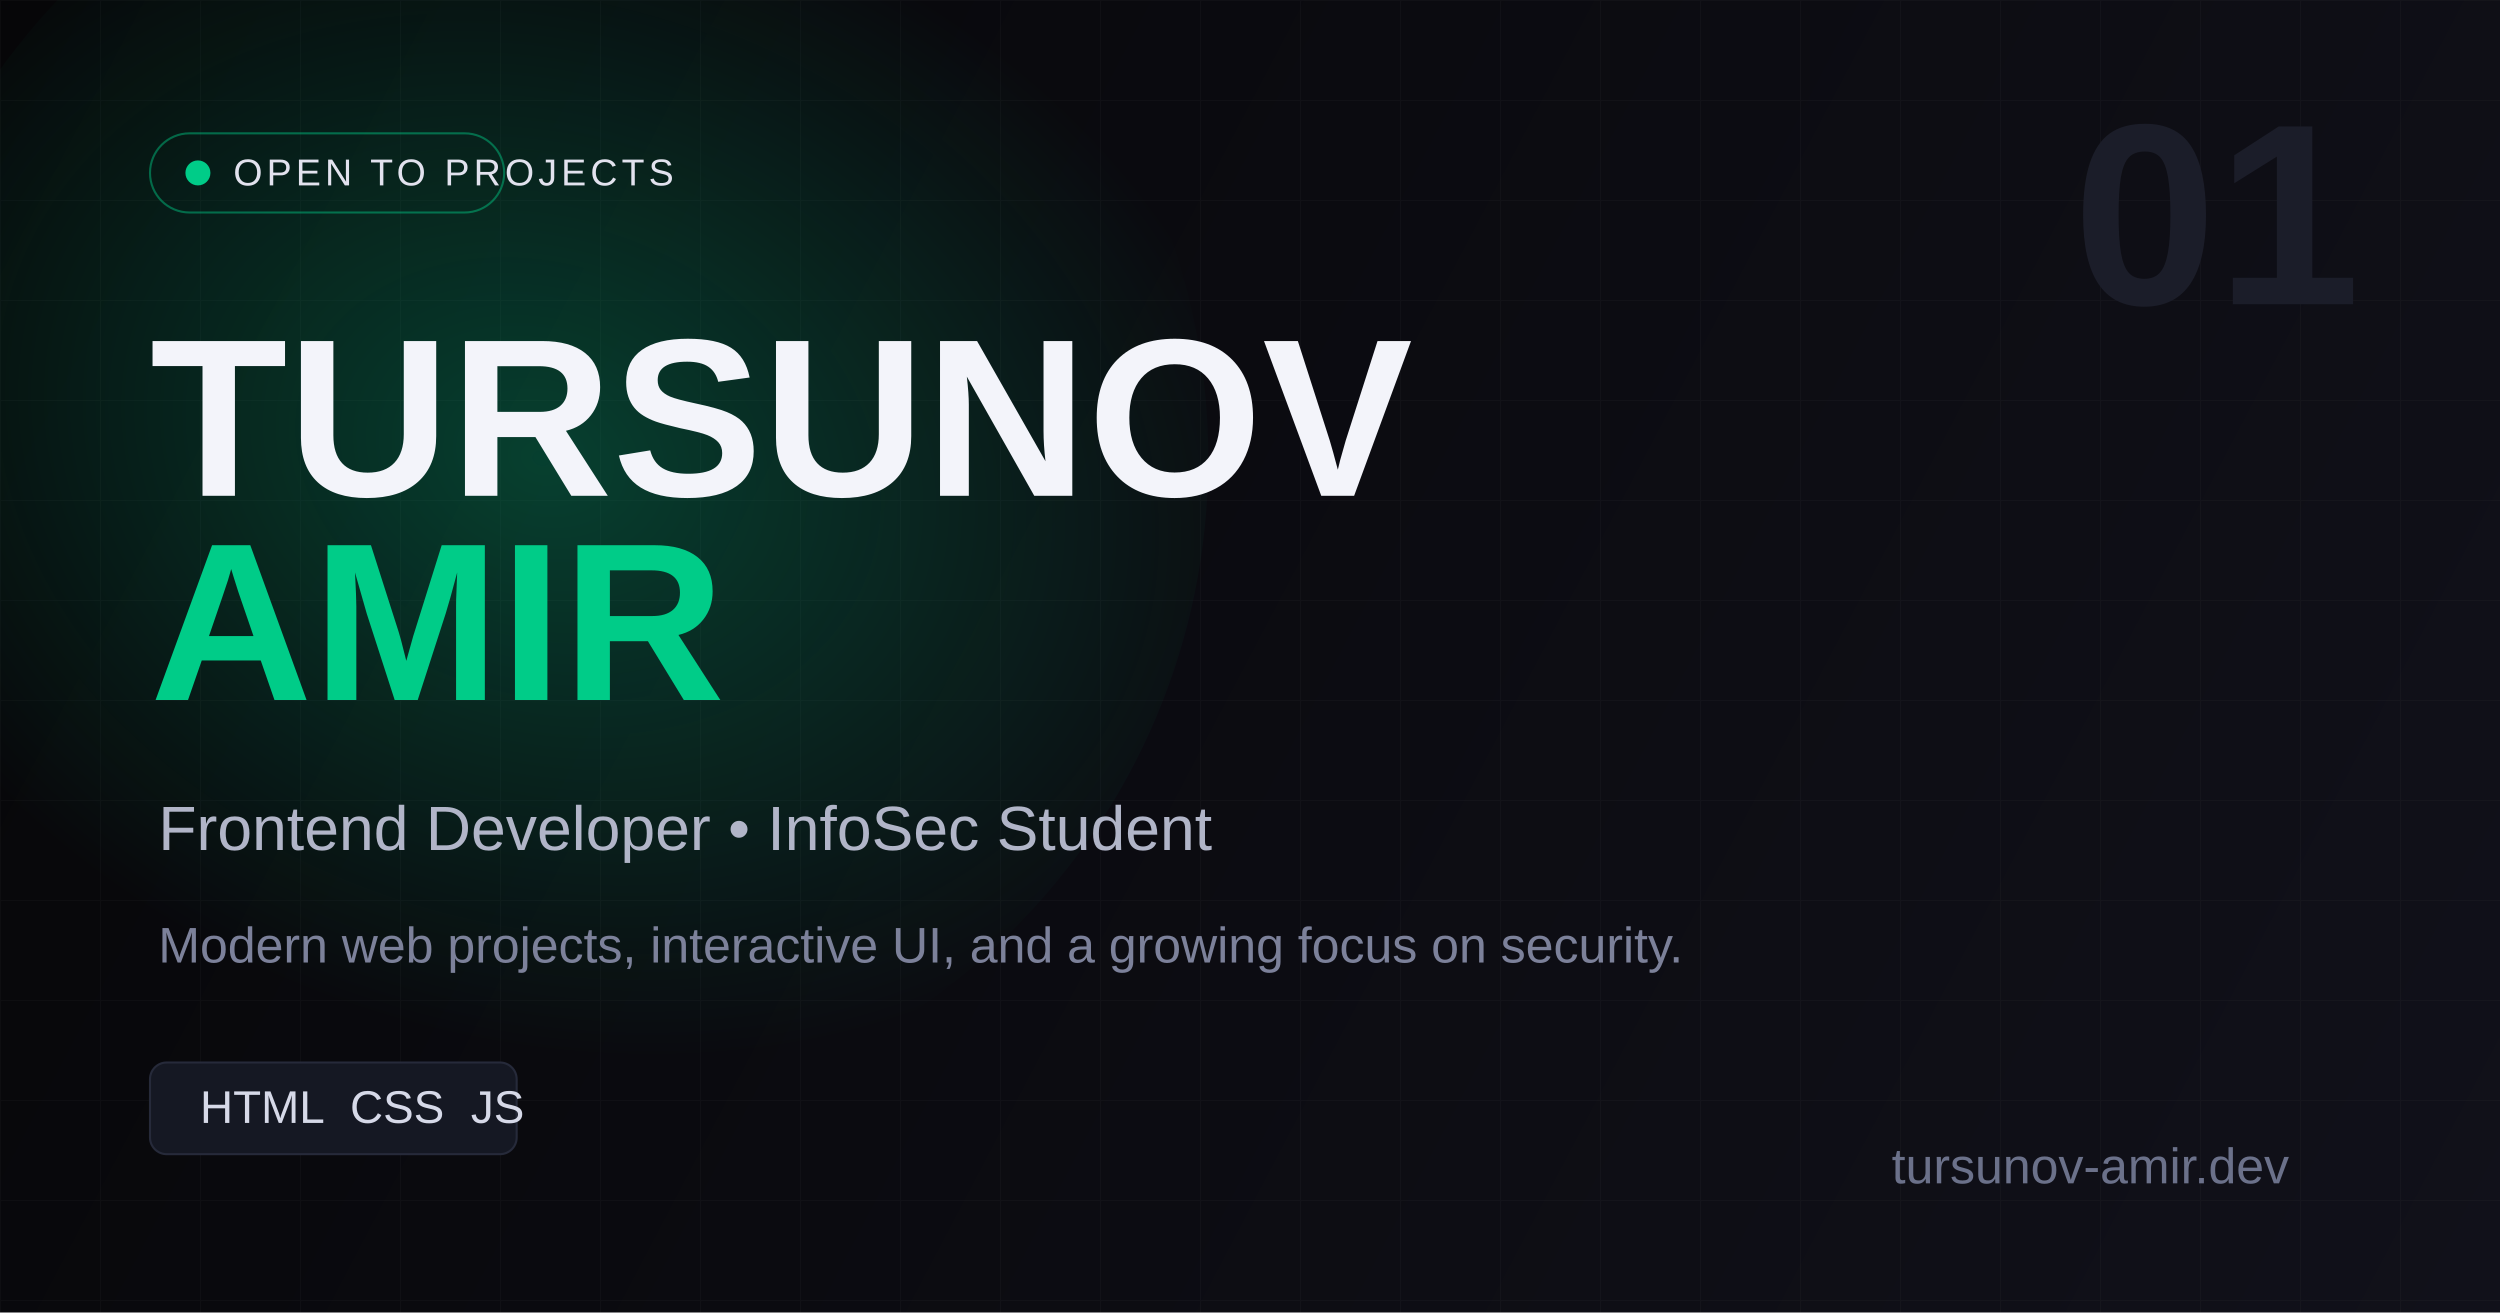
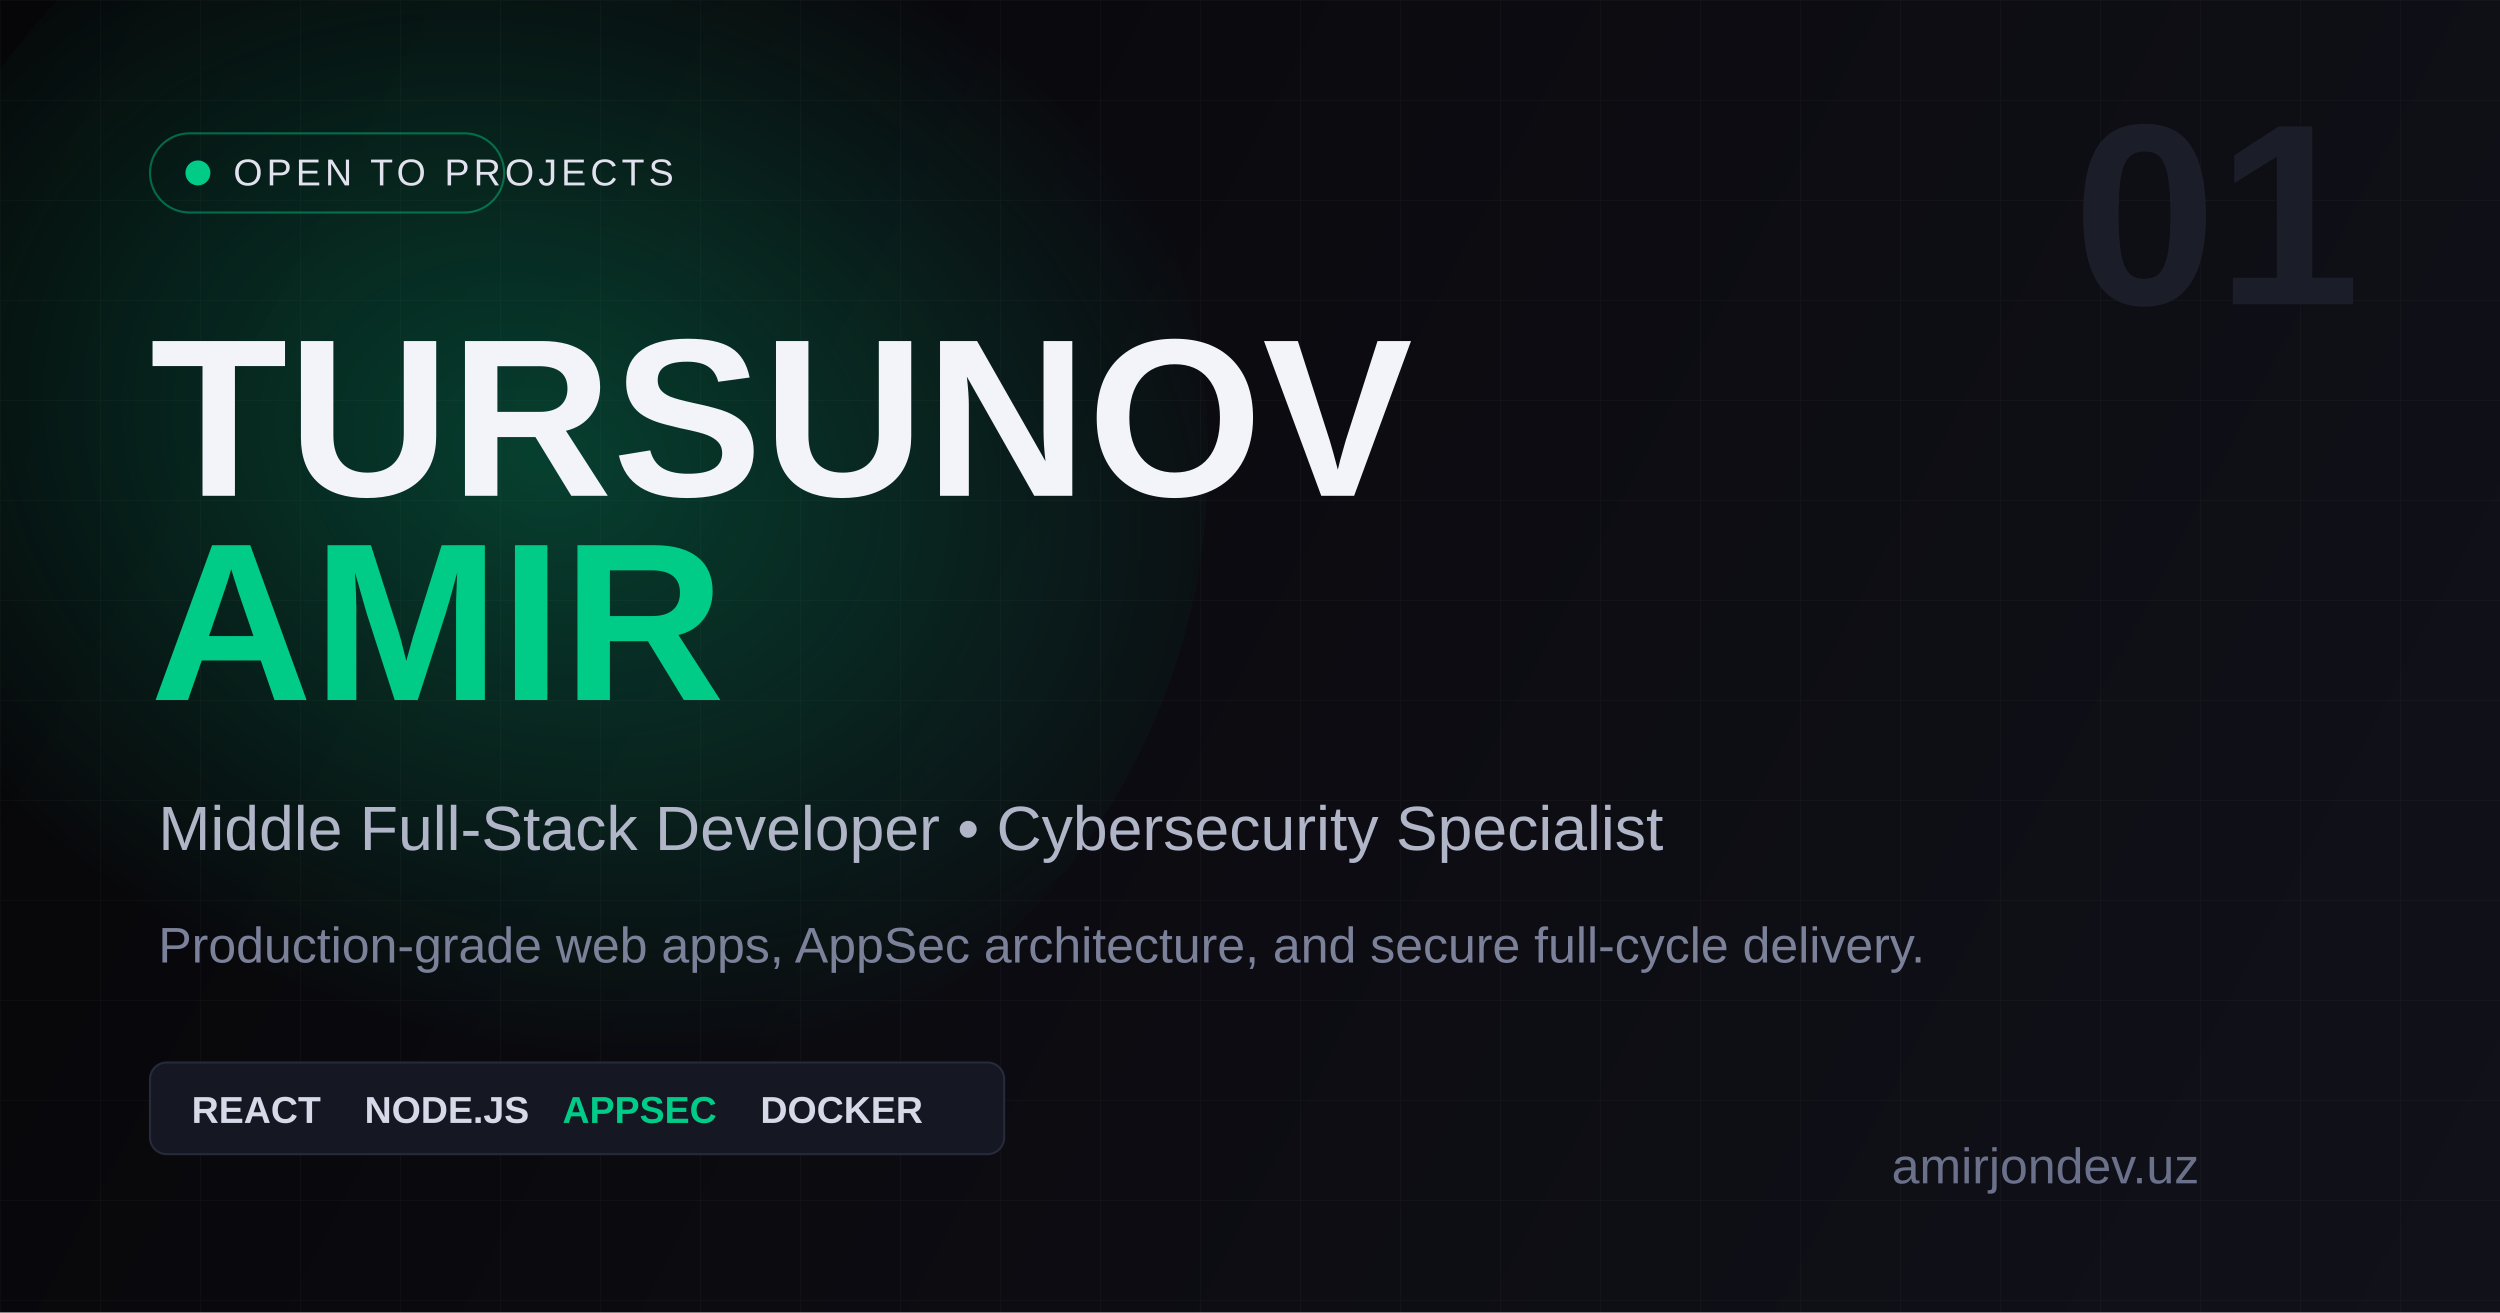
<svg xmlns="http://www.w3.org/2000/svg" width="1200" height="630" viewBox="0 0 1200 630" fill="none">
  <defs>
    <linearGradient id="bg" x1="0" y1="0" x2="1200" y2="630" gradientUnits="userSpaceOnUse">
      <stop stop-color="#060608" />
      <stop offset="1" stop-color="#11111A" />
    </linearGradient>
    <radialGradient id="glow" cx="0" cy="0" r="1" gradientUnits="userSpaceOnUse" gradientTransform="translate(260 220) rotate(18) scale(360 280)">
      <stop stop-color="#00CC88" stop-opacity="0.28" />
      <stop offset="1" stop-color="#00CC88" stop-opacity="0" />
    </radialGradient>
    <pattern id="grid" width="48" height="48" patternUnits="userSpaceOnUse">
      <path d="M48 0H0V48" stroke="rgba(255,255,255,0.08)" />
    </pattern>
  </defs>
  <rect width="1200" height="630" fill="url(#bg)" />
  <rect width="1200" height="630" fill="url(#grid)" opacity="0.32" />
  <circle cx="260" cy="220" r="320" fill="url(#glow)" />
  <rect x="72" y="64" width="170" height="38" rx="19" fill="none" stroke="#00CC88" stroke-opacity="0.45" />
  <circle cx="95" cy="83" r="6" fill="#00CC88" />
  <text x="112" y="89" fill="#E2E2EE" font-family="Arial, sans-serif" font-size="18" letter-spacing="2">OPEN TO PROJECTS</text>
  <text x="72" y="238" fill="#F3F4FA" font-family="Arial, sans-serif" font-size="108" font-weight="700">TURSUNOV</text>
  <text x="72" y="336" fill="#00CC88" font-family="Arial, sans-serif" font-size="108" font-weight="700">AMIR</text>
-   <text x="76" y="408" fill="#B1B5C8" font-family="Arial, sans-serif" font-size="30">Frontend Developer  •  InfoSec Student</text>
-   <text x="76" y="462" fill="#7C819A" font-family="Arial, sans-serif" font-size="24">Modern web projects, interactive UI, and a growing focus on security.</text>
-   <rect x="72" y="510" width="176" height="44" rx="8" fill="#151823" stroke="#262A3A" />
-   <text x="96" y="539" fill="#D6D9E8" font-family="Arial, sans-serif" font-size="22">HTML</text>
-   <text x="168" y="539" fill="#D6D9E8" font-family="Arial, sans-serif" font-size="22">CSS</text>
-   <text x="226" y="539" fill="#D6D9E8" font-family="Arial, sans-serif" font-size="22">JS</text>
+   <text x="76" y="408" fill="#B1B5C8" font-family="Arial, sans-serif" font-size="30">Middle Full-Stack Developer  •  Cybersecurity Specialist</text>
+   <text x="76" y="462" fill="#7C819A" font-family="Arial, sans-serif" font-size="24">Production-grade web apps, AppSec architecture, and secure full-cycle delivery.</text>
+   <rect x="72" y="510" width="410" height="44" rx="8" fill="#151823" stroke="#262A3A" />
+   <text x="92" y="539" fill="#D6D9E8" font-family="Arial, sans-serif" font-size="18" font-weight="600">REACT</text>
+   <text x="175" y="539" fill="#D6D9E8" font-family="Arial, sans-serif" font-size="18" font-weight="600">NODE.JS</text>
+   <text x="270" y="539" fill="#00CC88" font-family="Arial, sans-serif" font-size="18" font-weight="700">APPSEC</text>
+   <text x="365" y="539" fill="#D6D9E8" font-family="Arial, sans-serif" font-size="18" font-weight="600">DOCKER</text>
  <text x="995" y="146" fill="#1B1D29" font-family="Arial, sans-serif" font-size="124" font-weight="700">01</text>
-   <text x="908" y="568" fill="#6B718A" font-family="Arial, sans-serif" font-size="24">tursunov-amir.dev</text>
+   <text x="908" y="568" fill="#6B718A" font-family="Arial, sans-serif" font-size="24">amirjondev.uz</text>
</svg>
